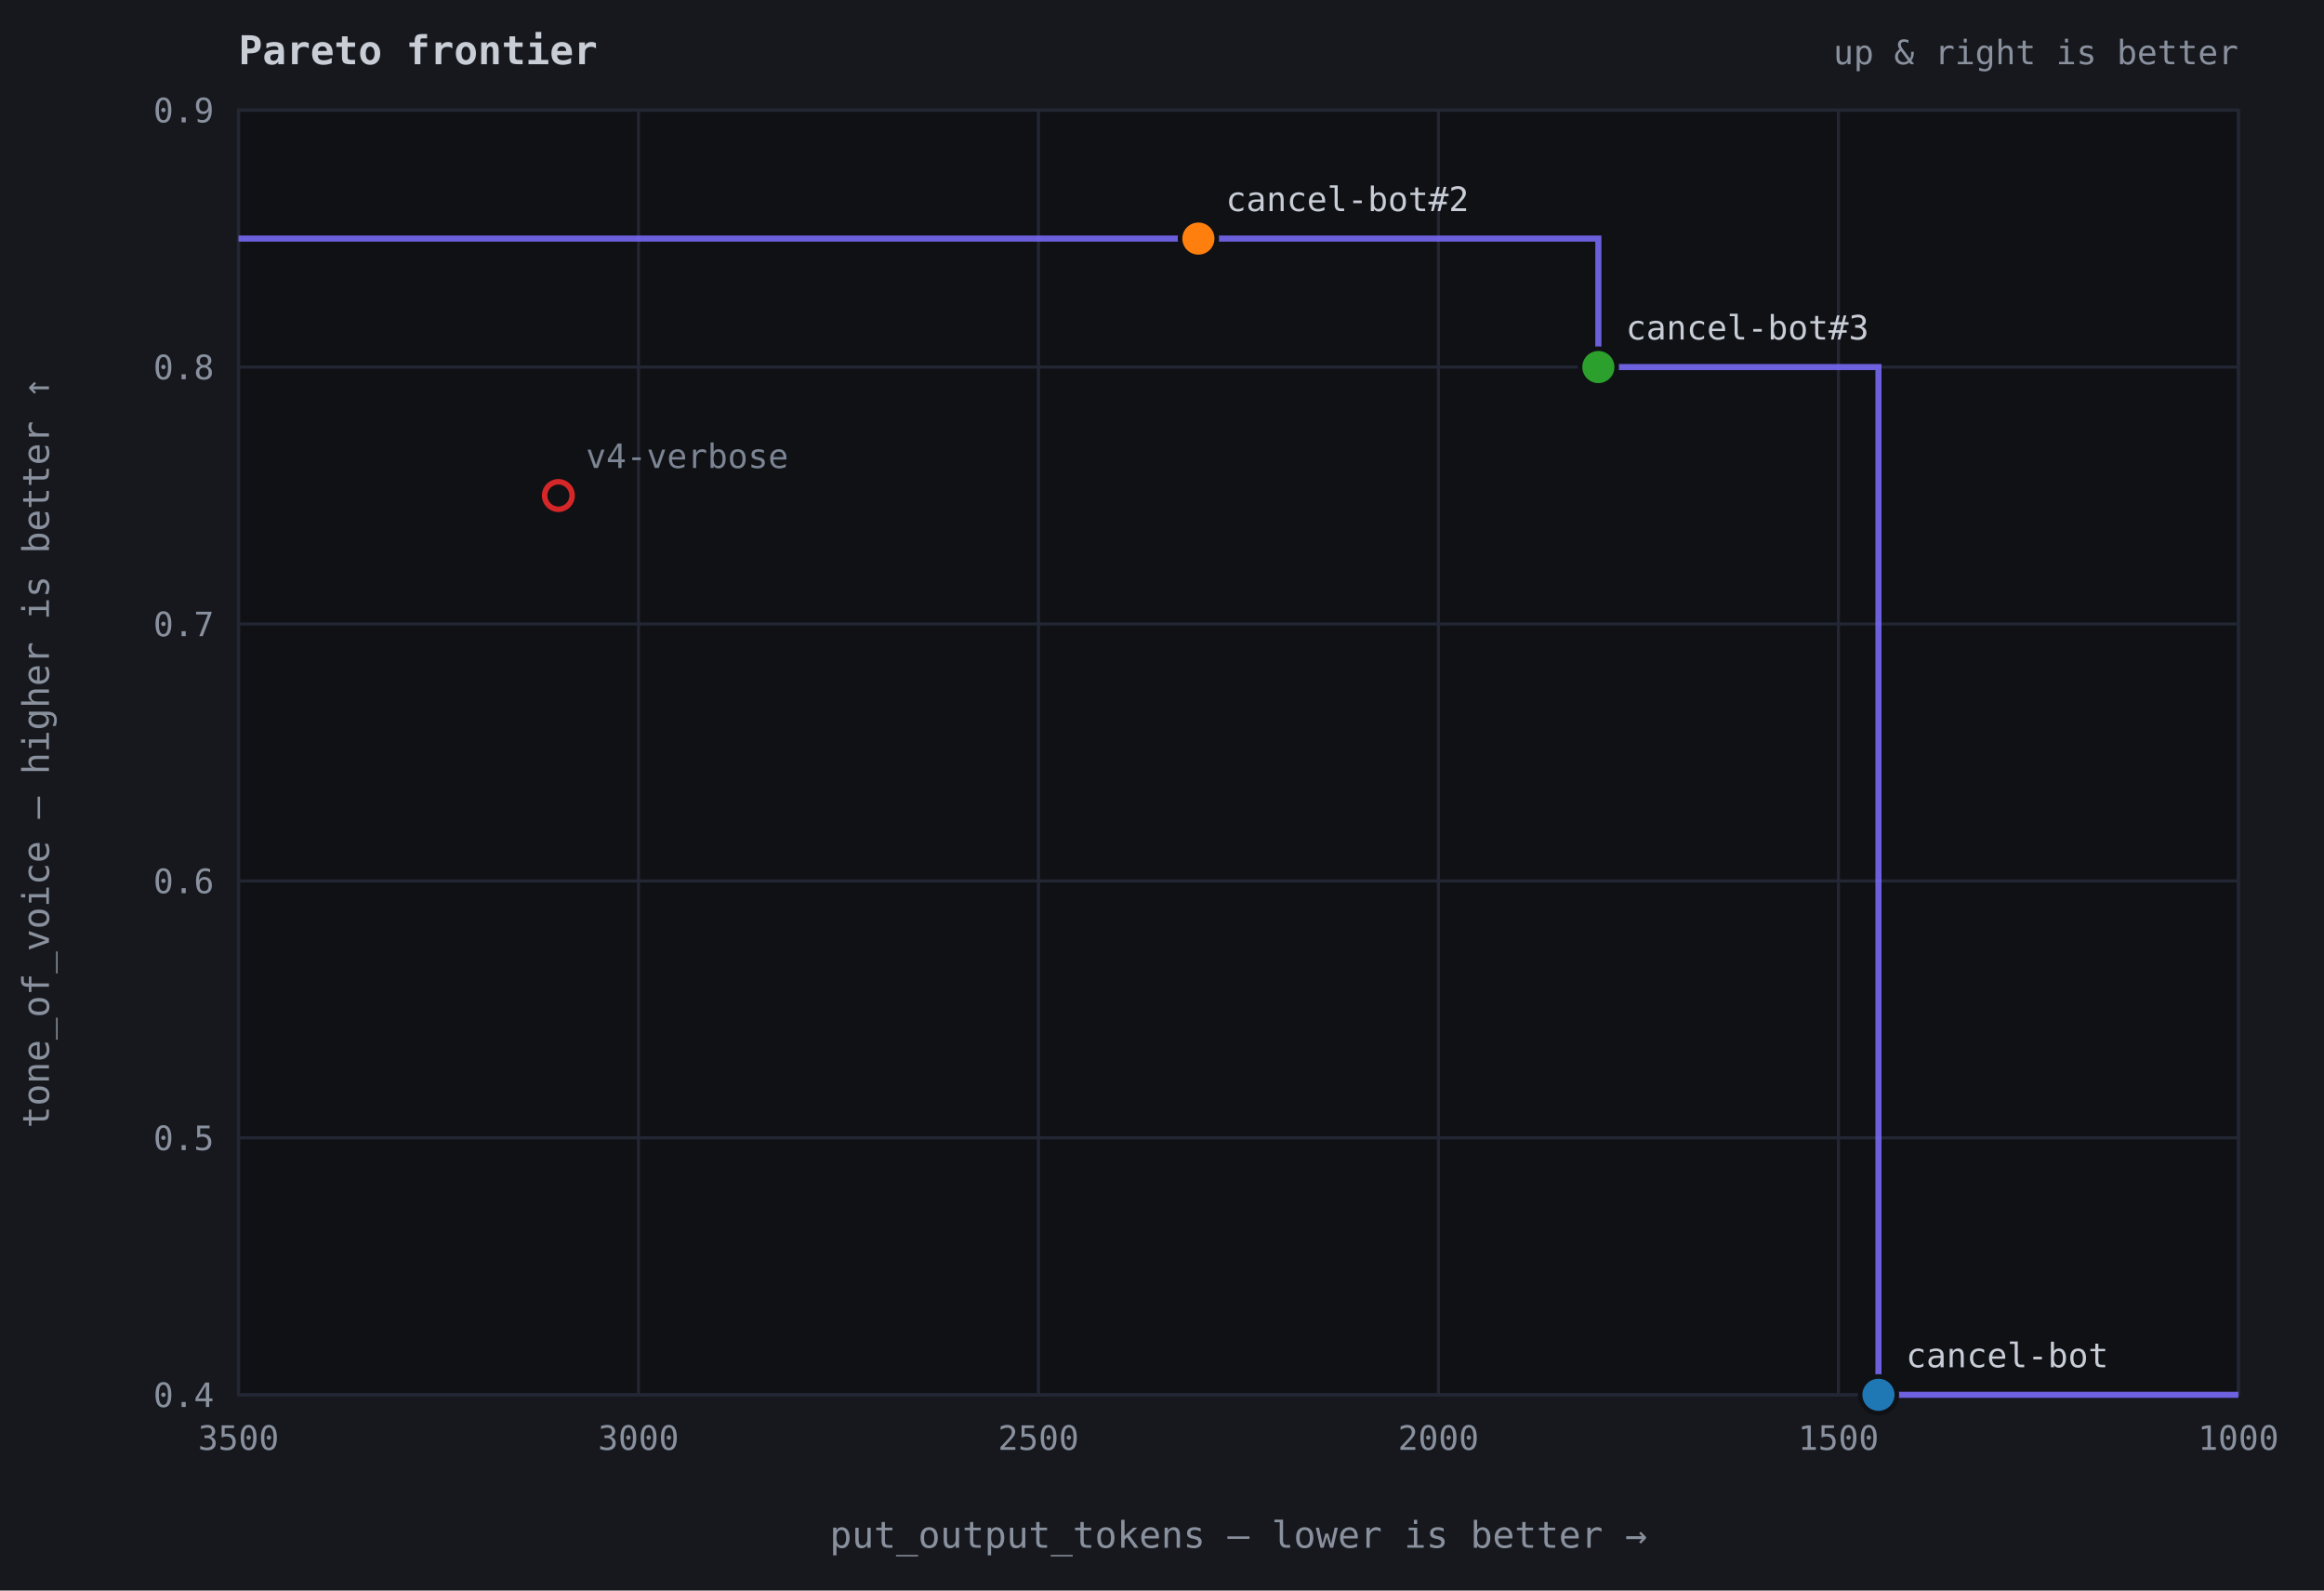
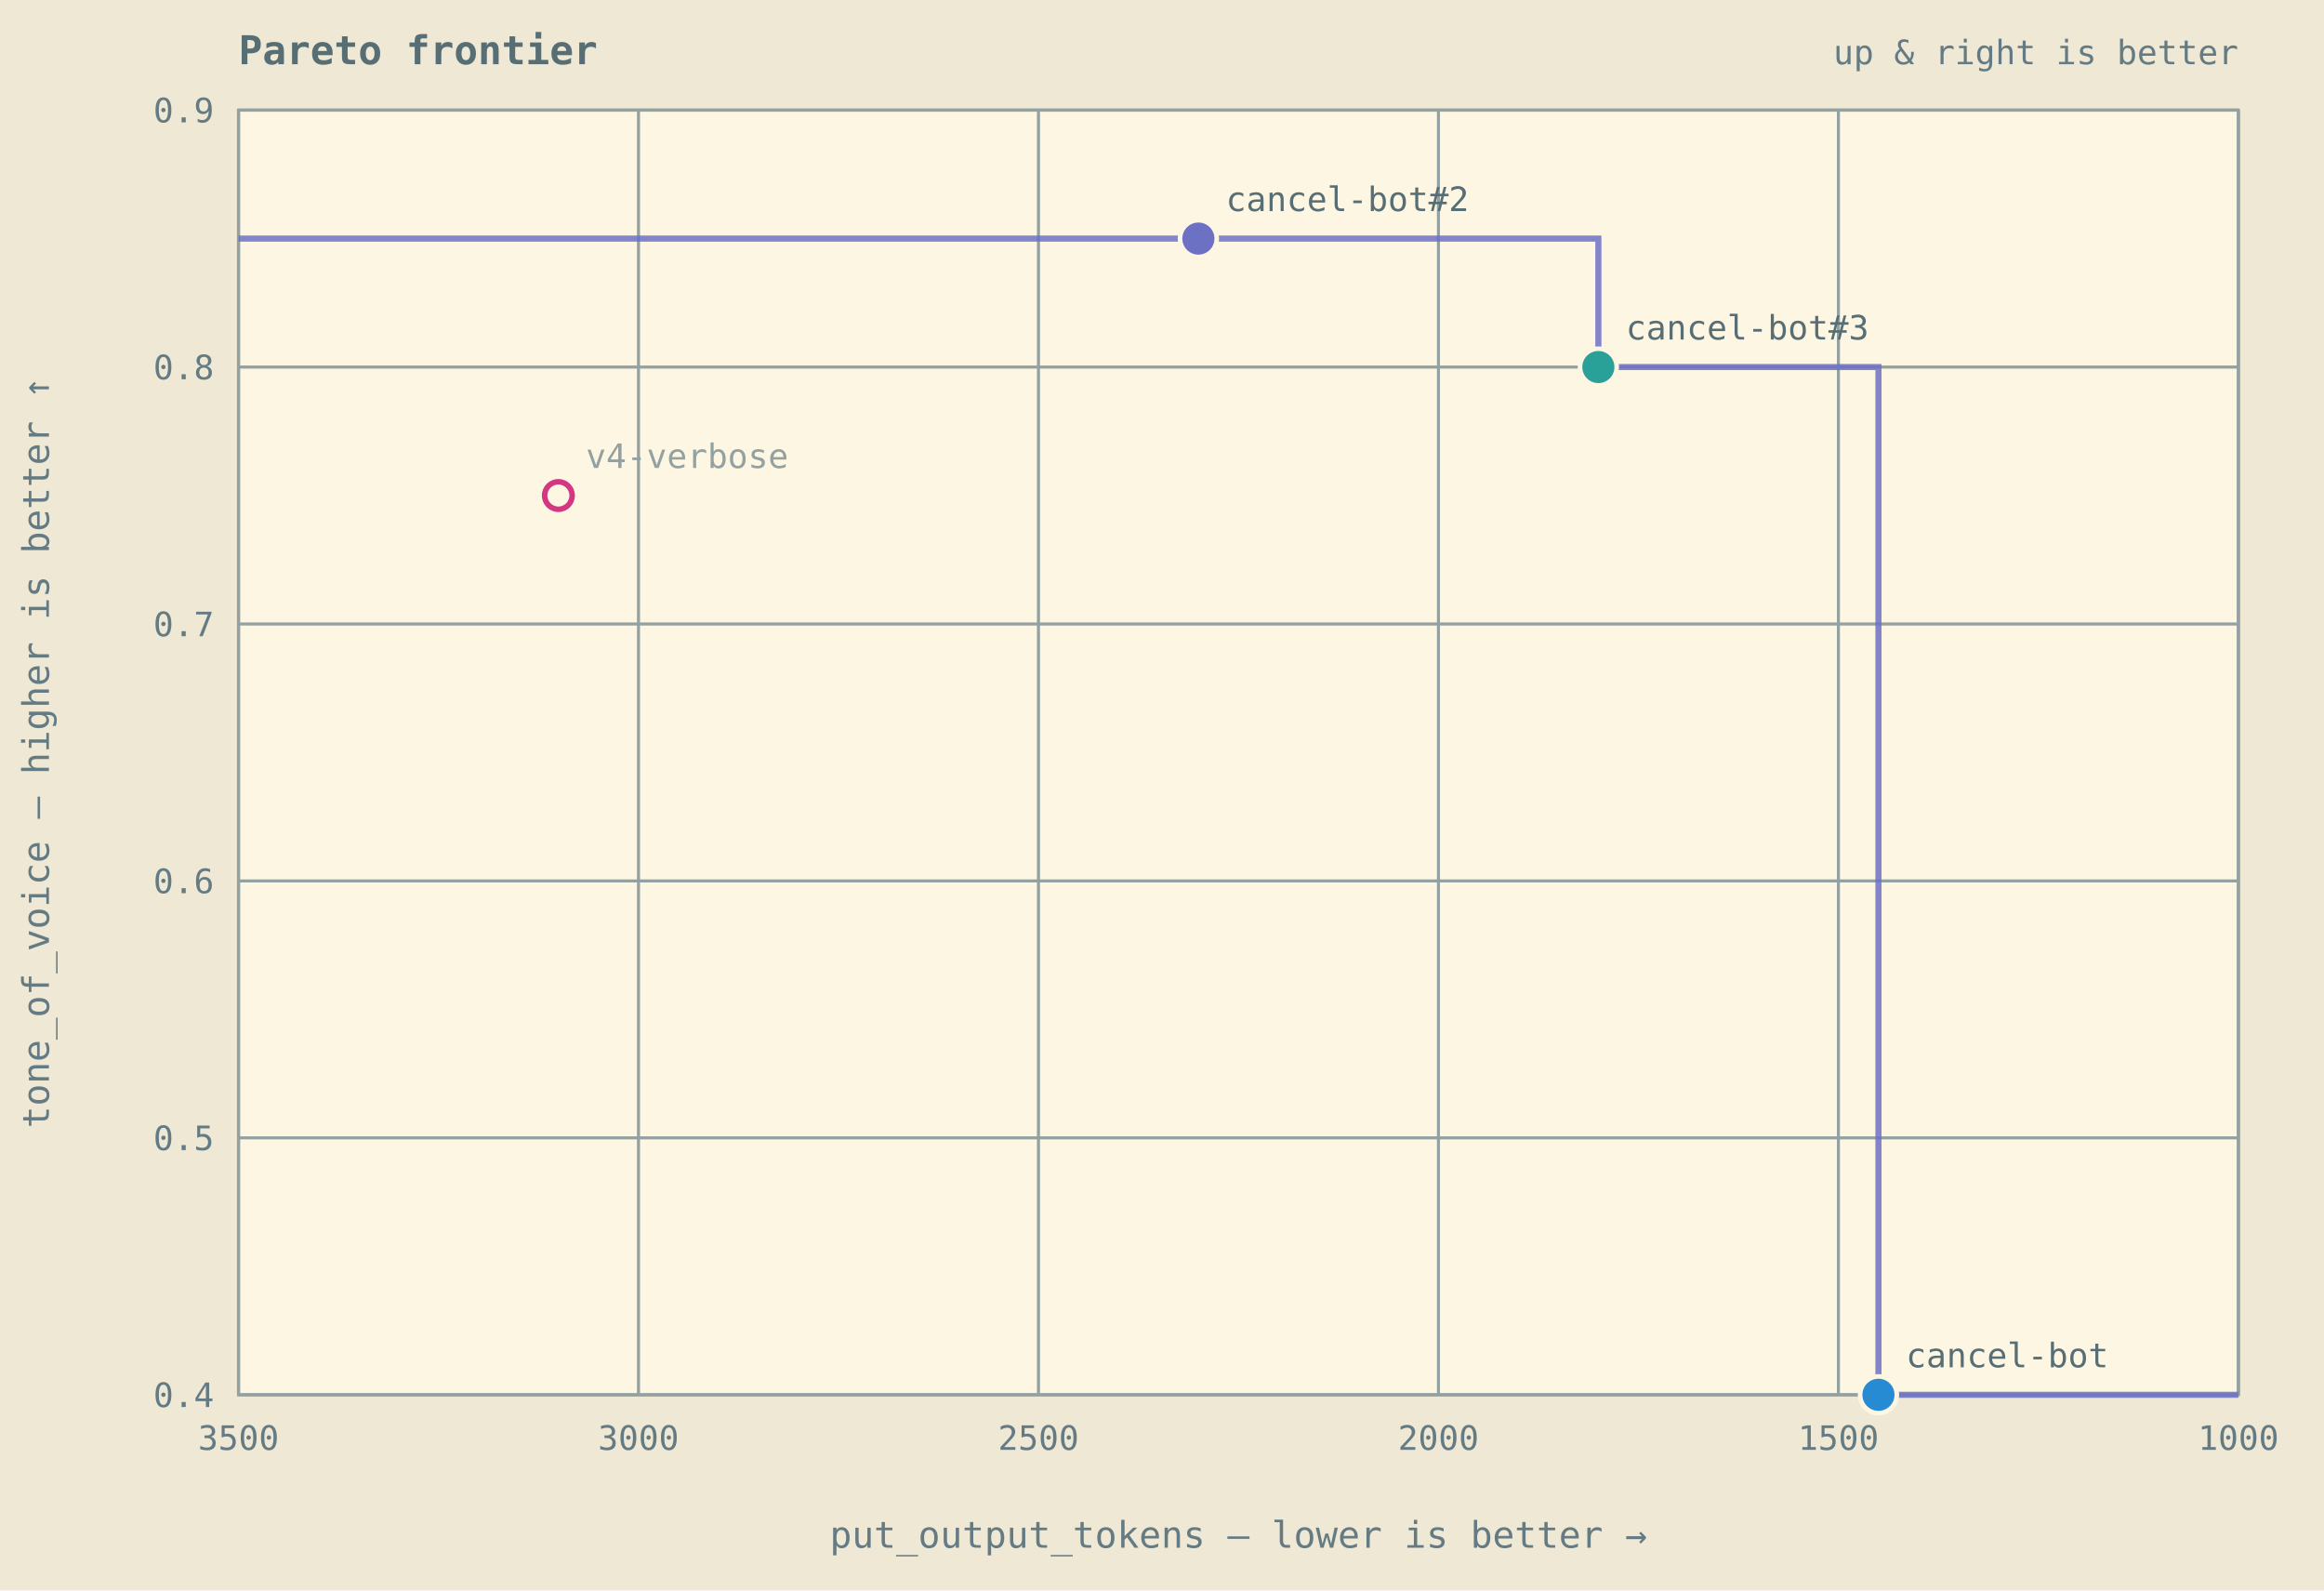
<svg xmlns="http://www.w3.org/2000/svg" width="760" height="520" viewBox="0 0 760 520" font-family="ui-monospace, Menlo, Consolas, monospace">
-   <rect width="760" height="520" fill="#16181d" />
-   <text x="78" y="21" font-size="13" font-weight="700" fill="#c8cdd6">Pareto frontier</text>
-   <text x="732" y="21" font-size="11" fill="#8a919e" text-anchor="end">up &amp; right is better</text>
-   <rect x="78" y="36" width="654" height="420" fill="#0f1115" stroke="#232734" />
-   <line x1="732.0" y1="36" x2="732.0" y2="456" stroke="#232734" />
-   <text x="732.0" y="474" font-size="11" fill="#8a919e" text-anchor="middle">1000</text>
-   <line x1="601.2" y1="36" x2="601.2" y2="456" stroke="#232734" />
-   <text x="601.2" y="474" font-size="11" fill="#8a919e" text-anchor="middle">1500</text>
-   <line x1="470.4" y1="36" x2="470.4" y2="456" stroke="#232734" />
-   <text x="470.4" y="474" font-size="11" fill="#8a919e" text-anchor="middle">2000</text>
-   <line x1="339.6" y1="36" x2="339.6" y2="456" stroke="#232734" />
-   <text x="339.6" y="474" font-size="11" fill="#8a919e" text-anchor="middle">2500</text>
-   <line x1="208.8" y1="36" x2="208.8" y2="456" stroke="#232734" />
-   <text x="208.8" y="474" font-size="11" fill="#8a919e" text-anchor="middle">3000</text>
-   <line x1="78.0" y1="36" x2="78.0" y2="456" stroke="#232734" />
-   <text x="78.0" y="474" font-size="11" fill="#8a919e" text-anchor="middle">3500</text>
-   <line x1="78" y1="456.0" x2="732" y2="456.0" stroke="#232734" />
-   <text x="70" y="460.0" font-size="11" fill="#8a919e" text-anchor="end">0.4</text>
-   <line x1="78" y1="372.0" x2="732" y2="372.0" stroke="#232734" />
-   <text x="70" y="376.0" font-size="11" fill="#8a919e" text-anchor="end">0.5</text>
-   <line x1="78" y1="288.0" x2="732" y2="288.0" stroke="#232734" />
-   <text x="70" y="292.0" font-size="11" fill="#8a919e" text-anchor="end">0.6</text>
-   <line x1="78" y1="204.0" x2="732" y2="204.0" stroke="#232734" />
-   <text x="70" y="208.0" font-size="11" fill="#8a919e" text-anchor="end">0.7</text>
-   <line x1="78" y1="120.0" x2="732" y2="120.0" stroke="#232734" />
-   <text x="70" y="124.0" font-size="11" fill="#8a919e" text-anchor="end">0.8</text>
-   <line x1="78" y1="36.0" x2="732" y2="36.0" stroke="#232734" />
-   <text x="70" y="40.0" font-size="11" fill="#8a919e" text-anchor="end">0.9</text>
-   <text x="405.0" y="506" font-size="12" fill="#8a919e" text-anchor="middle">put_output_tokens — lower is better →</text>
-   <text transform="translate(16 246.0) rotate(-90)" font-size="12" fill="#8a919e" text-anchor="middle">tone_of_voice — higher is better ↑</text>
-   <path d="M 78.0 78.0 L 391.9 78.0 L 522.7 78.0 L 522.7 120.0 L 614.3 120.0 L 614.3 456.0 L 732.0 456.0" fill="none" stroke="#7c6cff" stroke-width="2" opacity="0.85" />
-   <circle cx="614.3" cy="456.0" r="6" fill="#1f77b4" stroke="#0f1115" stroke-width="1.5" />
-   <text x="623.3" y="447.0" font-size="11" fill="#c8cdd6" text-anchor="start">cancel-bot</text>
-   <circle cx="391.9" cy="78.0" r="6" fill="#ff7f0e" stroke="#0f1115" stroke-width="1.5" />
-   <text x="400.9" y="69.0" font-size="11" fill="#c8cdd6" text-anchor="start">cancel-bot#2</text>
-   <circle cx="522.7" cy="120.0" r="6" fill="#2ca02c" stroke="#0f1115" stroke-width="1.5" />
-   <text x="531.7" y="111.0" font-size="11" fill="#c8cdd6" text-anchor="start">cancel-bot#3</text>
-   <circle cx="182.6" cy="162.0" r="4.5" fill="none" stroke="#d62728" stroke-width="1.8" />
-   <text x="191.6" y="153.0" font-size="11" fill="#7c8593" text-anchor="start">v4-verbose</text>
+   <rect width="760" height="520" fill="#eee8d5" />
+   <text x="78" y="21" font-size="13" font-weight="700" fill="#586e75">Pareto frontier</text>
+   <text x="732" y="21" font-size="11" fill="#657b83" text-anchor="end">up &amp; right is better</text>
+   <rect x="78" y="36" width="654" height="420" fill="#fdf6e3" stroke="#93a1a1" />
+   <line x1="732.0" y1="36" x2="732.0" y2="456" stroke="#93a1a1" />
+   <text x="732.0" y="474" font-size="11" fill="#657b83" text-anchor="middle">1000</text>
+   <line x1="601.2" y1="36" x2="601.2" y2="456" stroke="#93a1a1" />
+   <text x="601.2" y="474" font-size="11" fill="#657b83" text-anchor="middle">1500</text>
+   <line x1="470.4" y1="36" x2="470.4" y2="456" stroke="#93a1a1" />
+   <text x="470.4" y="474" font-size="11" fill="#657b83" text-anchor="middle">2000</text>
+   <line x1="339.6" y1="36" x2="339.6" y2="456" stroke="#93a1a1" />
+   <text x="339.6" y="474" font-size="11" fill="#657b83" text-anchor="middle">2500</text>
+   <line x1="208.8" y1="36" x2="208.8" y2="456" stroke="#93a1a1" />
+   <text x="208.8" y="474" font-size="11" fill="#657b83" text-anchor="middle">3000</text>
+   <line x1="78.0" y1="36" x2="78.0" y2="456" stroke="#93a1a1" />
+   <text x="78.0" y="474" font-size="11" fill="#657b83" text-anchor="middle">3500</text>
+   <line x1="78" y1="456.0" x2="732" y2="456.0" stroke="#93a1a1" />
+   <text x="70" y="460.0" font-size="11" fill="#657b83" text-anchor="end">0.4</text>
+   <line x1="78" y1="372.0" x2="732" y2="372.0" stroke="#93a1a1" />
+   <text x="70" y="376.0" font-size="11" fill="#657b83" text-anchor="end">0.5</text>
+   <line x1="78" y1="288.0" x2="732" y2="288.0" stroke="#93a1a1" />
+   <text x="70" y="292.0" font-size="11" fill="#657b83" text-anchor="end">0.6</text>
+   <line x1="78" y1="204.0" x2="732" y2="204.0" stroke="#93a1a1" />
+   <text x="70" y="208.0" font-size="11" fill="#657b83" text-anchor="end">0.7</text>
+   <line x1="78" y1="120.0" x2="732" y2="120.0" stroke="#93a1a1" />
+   <text x="70" y="124.0" font-size="11" fill="#657b83" text-anchor="end">0.8</text>
+   <line x1="78" y1="36.0" x2="732" y2="36.0" stroke="#93a1a1" />
+   <text x="70" y="40.0" font-size="11" fill="#657b83" text-anchor="end">0.9</text>
+   <text x="405.0" y="506" font-size="12" fill="#657b83" text-anchor="middle">put_output_tokens — lower is better →</text>
+   <text transform="translate(16 246.0) rotate(-90)" font-size="12" fill="#657b83" text-anchor="middle">tone_of_voice — higher is better ↑</text>
+   <path d="M 78.0 78.0 L 391.9 78.0 L 522.7 78.0 L 522.7 120.0 L 614.3 120.0 L 614.3 456.0 L 732.0 456.0" fill="none" stroke="#6c71c4" stroke-width="2" opacity="0.85" />
+   <circle cx="614.3" cy="456.0" r="6" fill="#268bd2" stroke="#fdf6e3" stroke-width="1.5" />
+   <text x="623.3" y="447.0" font-size="11" fill="#586e75" text-anchor="start">cancel-bot</text>
+   <circle cx="391.9" cy="78.0" r="6" fill="#6c71c4" stroke="#fdf6e3" stroke-width="1.5" />
+   <text x="400.9" y="69.0" font-size="11" fill="#586e75" text-anchor="start">cancel-bot#2</text>
+   <circle cx="522.7" cy="120.0" r="6" fill="#2aa198" stroke="#fdf6e3" stroke-width="1.5" />
+   <text x="531.7" y="111.0" font-size="11" fill="#586e75" text-anchor="start">cancel-bot#3</text>
+   <circle cx="182.6" cy="162.0" r="4.5" fill="none" stroke="#d33682" stroke-width="1.8" />
+   <text x="191.6" y="153.0" font-size="11" fill="#93a1a1" text-anchor="start">v4-verbose</text>
</svg>
